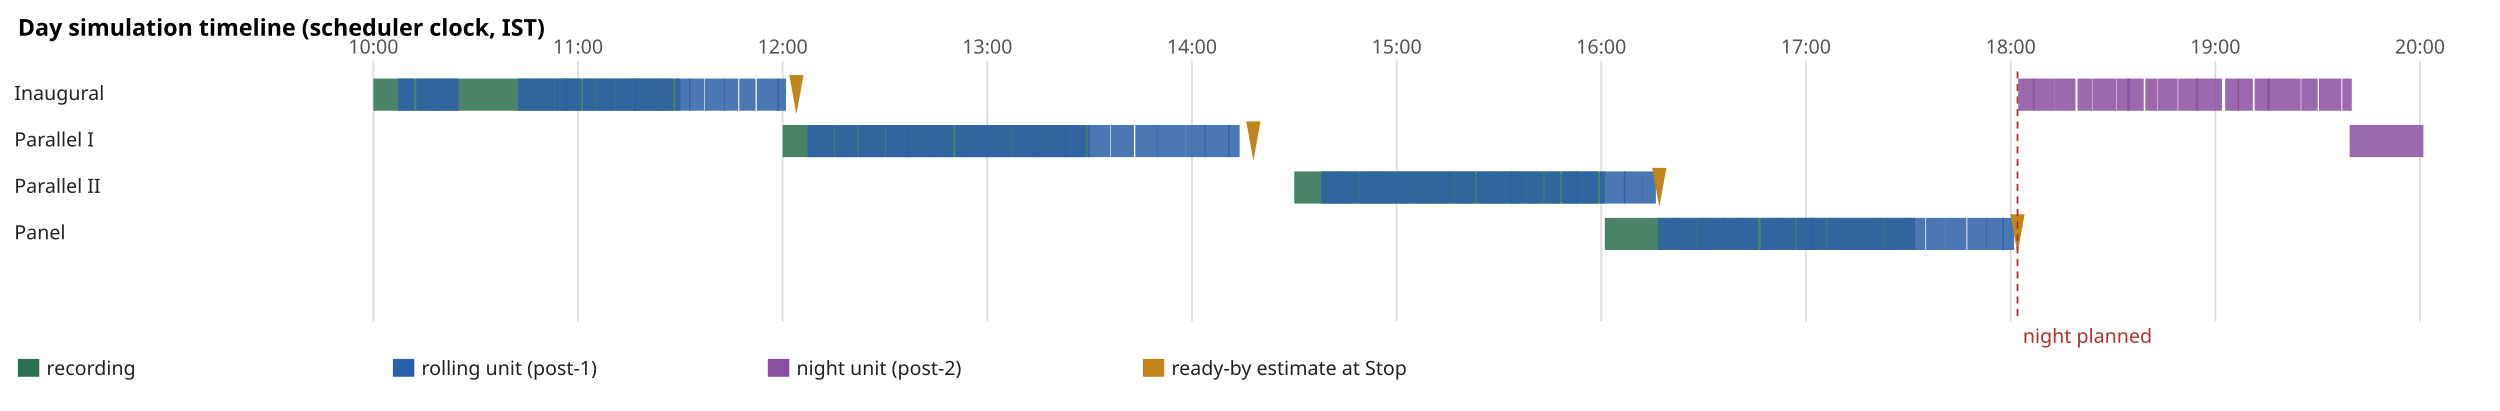
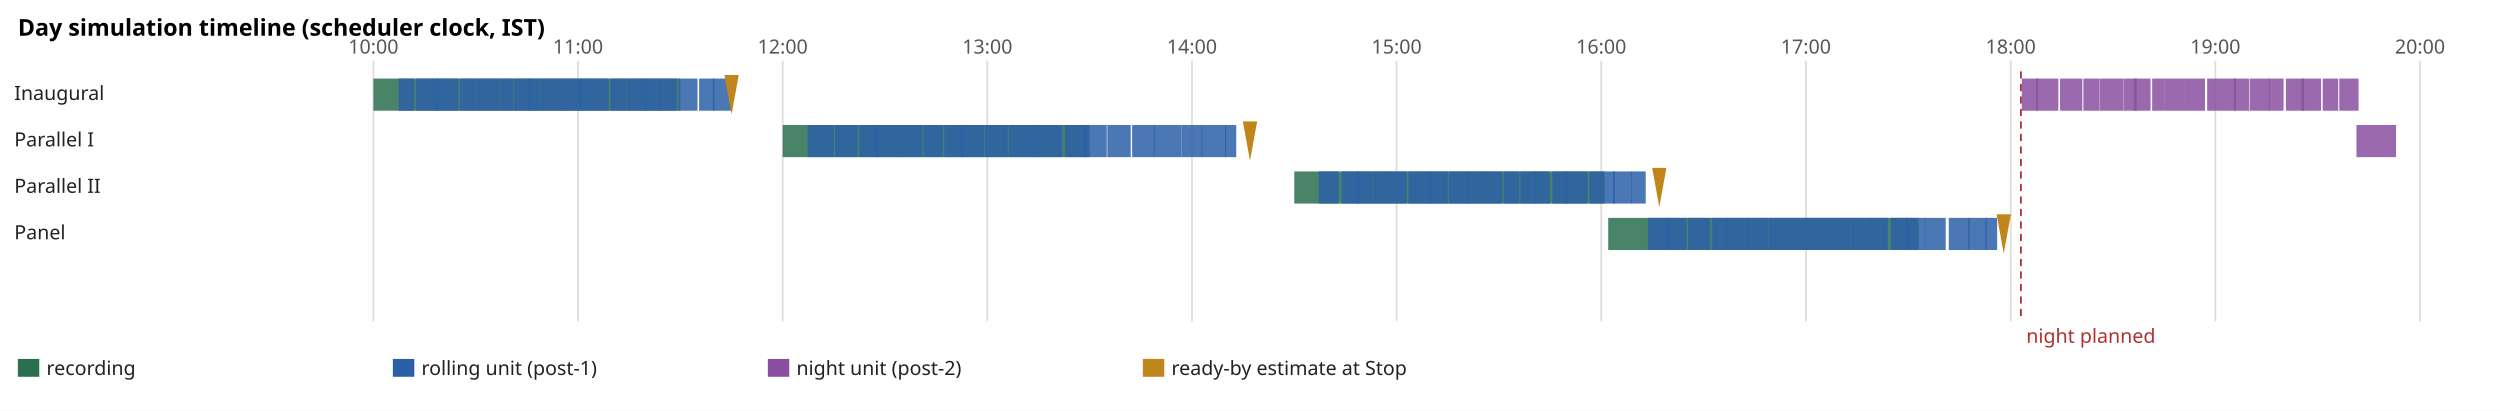
<svg xmlns="http://www.w3.org/2000/svg" width="1400" height="230" font-family="sans-serif" font-size="11">
  <rect width="1400" height="230" fill="#ffffff" />
  <text x="10" y="20" font-size="13" font-weight="bold">Day simulation timeline (scheduler clock, IST)</text>
  <line x1="209.1" y1="34" x2="209.1" y2="180" stroke="#dddddd" />
  <text x="209.1" y="30" text-anchor="middle" fill="#555555">10:00</text>
  <line x1="323.7" y1="34" x2="323.7" y2="180" stroke="#dddddd" />
  <text x="323.7" y="30" text-anchor="middle" fill="#555555">11:00</text>
  <line x1="438.3" y1="34" x2="438.3" y2="180" stroke="#dddddd" />
  <text x="438.3" y="30" text-anchor="middle" fill="#555555">12:00</text>
  <line x1="552.9" y1="34" x2="552.9" y2="180" stroke="#dddddd" />
  <text x="552.9" y="30" text-anchor="middle" fill="#555555">13:00</text>
  <line x1="667.5" y1="34" x2="667.5" y2="180" stroke="#dddddd" />
  <text x="667.5" y="30" text-anchor="middle" fill="#555555">14:00</text>
  <line x1="782.1" y1="34" x2="782.1" y2="180" stroke="#dddddd" />
  <text x="782.1" y="30" text-anchor="middle" fill="#555555">15:00</text>
  <line x1="896.7" y1="34" x2="896.7" y2="180" stroke="#dddddd" />
  <text x="896.7" y="30" text-anchor="middle" fill="#555555">16:00</text>
  <line x1="1011.3" y1="34" x2="1011.3" y2="180" stroke="#dddddd" />
  <text x="1011.3" y="30" text-anchor="middle" fill="#555555">17:00</text>
  <line x1="1126.0" y1="34" x2="1126.0" y2="180" stroke="#dddddd" />
  <text x="1126.0" y="30" text-anchor="middle" fill="#555555">18:00</text>
  <line x1="1240.6" y1="34" x2="1240.6" y2="180" stroke="#dddddd" />
  <text x="1240.6" y="30" text-anchor="middle" fill="#555555">19:00</text>
  <line x1="1355.2" y1="34" x2="1355.2" y2="180" stroke="#dddddd" />
  <text x="1355.2" y="30" text-anchor="middle" fill="#555555">20:00</text>
  <text x="8" y="56" fill="#222222">Inaugural</text>
  <rect x="209.1" y="44" width="171.9" height="18" fill="#2a6f4e" opacity="0.85" />
-   <rect x="222.9" y="44" width="9.1" height="18" fill="#2b5fa8" opacity="0.85" />
-   <rect x="233.1" y="44" width="12.3" height="18" fill="#2b5fa8" opacity="0.85" />
-   <rect x="245.3" y="44" width="11.5" height="18" fill="#2b5fa8" opacity="0.85" />
-   <rect x="290.0" y="44" width="7.0" height="18" fill="#2b5fa8" opacity="0.85" />
-   <rect x="297.1" y="44" width="13.2" height="18" fill="#2b5fa8" opacity="0.85" />
-   <rect x="310.5" y="44" width="7.5" height="18" fill="#2b5fa8" opacity="0.85" />
-   <rect x="316.3" y="44" width="9.3" height="18" fill="#2b5fa8" opacity="0.85" />
-   <rect x="326.5" y="44" width="6.7" height="18" fill="#2b5fa8" opacity="0.85" />
-   <rect x="333.5" y="44" width="11.3" height="18" fill="#2b5fa8" opacity="0.85" />
-   <rect x="345.0" y="44" width="11.2" height="18" fill="#2b5fa8" opacity="0.85" />
-   <rect x="354.9" y="44" width="14.6" height="18" fill="#2b5fa8" opacity="0.85" />
-   <rect x="369.3" y="44" width="7.9" height="18" fill="#2b5fa8" opacity="0.85" />
-   <rect x="378.2" y="44" width="8.5" height="18" fill="#2b5fa8" opacity="0.85" />
-   <rect x="385.9" y="44" width="8.5" height="18" fill="#2b5fa8" opacity="0.85" />
-   <rect x="394.7" y="44" width="11.2" height="18" fill="#2b5fa8" opacity="0.85" />
-   <rect x="405.5" y="44" width="7.9" height="18" fill="#2b5fa8" opacity="0.85" />
-   <rect x="414.0" y="44" width="9.1" height="18" fill="#2b5fa8" opacity="0.85" />
-   <rect x="423.8" y="44" width="12.6" height="18" fill="#2b5fa8" opacity="0.85" />
-   <rect x="435.2" y="44" width="5.0" height="18" fill="#2b5fa8" opacity="0.85" />
-   <rect x="1130.2" y="44" width="9.2" height="18" fill="#8a4fa0" opacity="0.85" />
-   <rect x="1138.4" y="44" width="12.3" height="18" fill="#8a4fa0" opacity="0.85" />
-   <rect x="1150.7" y="44" width="11.6" height="18" fill="#8a4fa0" opacity="0.85" />
-   <rect x="1163.4" y="44" width="8.4" height="18" fill="#8a4fa0" opacity="0.85" />
-   <rect x="1172.0" y="44" width="13.1" height="18" fill="#8a4fa0" opacity="0.85" />
-   <rect x="1185.3" y="44" width="7.5" height="18" fill="#8a4fa0" opacity="0.85" />
-   <rect x="1191.2" y="44" width="9.3" height="18" fill="#8a4fa0" opacity="0.85" />
-   <rect x="1201.4" y="44" width="6.7" height="18" fill="#8a4fa0" opacity="0.85" />
-   <rect x="1208.3" y="44" width="11.2" height="18" fill="#8a4fa0" opacity="0.85" />
-   <rect x="1219.8" y="44" width="11.2" height="18" fill="#8a4fa0" opacity="0.85" />
-   <rect x="1229.8" y="44" width="14.5" height="18" fill="#8a4fa0" opacity="0.85" />
-   <rect x="1246.1" y="44" width="7.8" height="18" fill="#8a4fa0" opacity="0.85" />
-   <rect x="1253.1" y="44" width="8.5" height="18" fill="#8a4fa0" opacity="0.85" />
-   <rect x="1262.6" y="44" width="8.5" height="18" fill="#8a4fa0" opacity="0.85" />
-   <rect x="1269.7" y="44" width="10.9" height="18" fill="#8a4fa0" opacity="0.85" />
-   <rect x="1280.4" y="44" width="8.0" height="18" fill="#8a4fa0" opacity="0.85" />
-   <rect x="1288.7" y="44" width="9.2" height="18" fill="#8a4fa0" opacity="0.85" />
-   <rect x="1298.6" y="44" width="12.6" height="18" fill="#8a4fa0" opacity="0.85" />
-   <rect x="1311.7" y="44" width="5.3" height="18" fill="#8a4fa0" opacity="0.85" />
-   <path d="M446.0,42 l4,-0 l-4,22 l-4,-22 z" fill="#c0861a" />
+   <rect x="223.2" y="44" width="8.8" height="18" fill="#2b5fa8" opacity="0.85" />
+   <rect x="232.9" y="44" width="12.5" height="18" fill="#2b5fa8" opacity="0.85" />
+   <rect x="244.4" y="44" width="12.4" height="18" fill="#2b5fa8" opacity="0.85" />
+   <rect x="257.5" y="44" width="8.9" height="18" fill="#2b5fa8" opacity="0.85" />
+   <rect x="266.6" y="44" width="13.2" height="18" fill="#2b5fa8" opacity="0.85" />
+   <rect x="280.0" y="44" width="7.4" height="18" fill="#2b5fa8" opacity="0.85" />
+   <rect x="287.7" y="44" width="9.3" height="18" fill="#2b5fa8" opacity="0.85" />
+   <rect x="296.0" y="44" width="6.7" height="18" fill="#2b5fa8" opacity="0.85" />
+   <rect x="302.7" y="44" width="11.5" height="18" fill="#2b5fa8" opacity="0.85" />
+   <rect x="314.1" y="44" width="11.5" height="18" fill="#2b5fa8" opacity="0.85" />
+   <rect x="324.9" y="44" width="16.0" height="18" fill="#2b5fa8" opacity="0.85" />
+   <rect x="341.8" y="44" width="8.7" height="18" fill="#2b5fa8" opacity="0.85" />
+   <rect x="350.7" y="44" width="11.2" height="18" fill="#2b5fa8" opacity="0.85" />
+   <rect x="361.3" y="44" width="8.2" height="18" fill="#2b5fa8" opacity="0.85" />
+   <rect x="369.0" y="44" width="10.1" height="18" fill="#2b5fa8" opacity="0.85" />
+   <rect x="379.9" y="44" width="10.7" height="18" fill="#2b5fa8" opacity="0.85" />
+   <rect x="391.5" y="44" width="8.6" height="18" fill="#2b5fa8" opacity="0.85" />
+   <rect x="399.2" y="44" width="10.4" height="18" fill="#2b5fa8" opacity="0.85" />
+   <rect x="1132.2" y="44" width="9.0" height="18" fill="#8a4fa0" opacity="0.85" />
+   <rect x="1140.2" y="44" width="12.5" height="18" fill="#8a4fa0" opacity="0.85" />
+   <rect x="1153.6" y="44" width="12.5" height="18" fill="#8a4fa0" opacity="0.85" />
+   <rect x="1166.7" y="44" width="9.0" height="18" fill="#8a4fa0" opacity="0.85" />
+   <rect x="1175.8" y="44" width="13.2" height="18" fill="#8a4fa0" opacity="0.85" />
+   <rect x="1189.1" y="44" width="7.5" height="18" fill="#8a4fa0" opacity="0.85" />
+   <rect x="1195.0" y="44" width="9.3" height="18" fill="#8a4fa0" opacity="0.85" />
+   <rect x="1205.2" y="44" width="6.7" height="18" fill="#8a4fa0" opacity="0.85" />
+   <rect x="1211.9" y="44" width="11.5" height="18" fill="#8a4fa0" opacity="0.85" />
+   <rect x="1223.2" y="44" width="11.6" height="18" fill="#8a4fa0" opacity="0.85" />
+   <rect x="1236.0" y="44" width="16.1" height="18" fill="#8a4fa0" opacity="0.85" />
+   <rect x="1250.9" y="44" width="8.7" height="18" fill="#8a4fa0" opacity="0.85" />
+   <rect x="1259.9" y="44" width="11.2" height="18" fill="#8a4fa0" opacity="0.85" />
+   <rect x="1270.5" y="44" width="8.3" height="18" fill="#8a4fa0" opacity="0.85" />
+   <rect x="1280.1" y="44" width="10.2" height="18" fill="#8a4fa0" opacity="0.85" />
+   <rect x="1288.9" y="44" width="10.9" height="18" fill="#8a4fa0" opacity="0.85" />
+   <rect x="1300.7" y="44" width="8.7" height="18" fill="#8a4fa0" opacity="0.85" />
+   <rect x="1310.0" y="44" width="10.8" height="18" fill="#8a4fa0" opacity="0.85" />
+   <path d="M409.7,42 l4,-0 l-4,22 l-4,-22 z" fill="#c0861a" />
  <text x="8" y="82" fill="#222222">Parallel I</text>
  <rect x="438.3" y="70" width="171.9" height="18" fill="#2a6f4e" opacity="0.85" />
  <rect x="452.2" y="70" width="14.8" height="18" fill="#2b5fa8" opacity="0.85" />
-   <rect x="467.5" y="70" width="12.8" height="18" fill="#2b5fa8" opacity="0.85" />
-   <rect x="480.9" y="70" width="14.7" height="18" fill="#2b5fa8" opacity="0.85" />
-   <rect x="496.0" y="70" width="13.0" height="18" fill="#2b5fa8" opacity="0.85" />
-   <rect x="508.0" y="70" width="14.3" height="18" fill="#2b5fa8" opacity="0.85" />
-   <rect x="522.0" y="70" width="11.9" height="18" fill="#2b5fa8" opacity="0.85" />
-   <rect x="535.0" y="70" width="16.0" height="18" fill="#2b5fa8" opacity="0.85" />
-   <rect x="551.0" y="70" width="15.3" height="18" fill="#2b5fa8" opacity="0.85" />
-   <rect x="566.5" y="70" width="15.1" height="18" fill="#2b5fa8" opacity="0.85" />
-   <rect x="580.7" y="70" width="16.1" height="18" fill="#2b5fa8" opacity="0.85" />
-   <rect x="596.1" y="70" width="12.2" height="18" fill="#2b5fa8" opacity="0.85" />
-   <rect x="609.0" y="70" width="12.7" height="18" fill="#2b5fa8" opacity="0.85" />
-   <rect x="622.0" y="70" width="13.0" height="18" fill="#2b5fa8" opacity="0.85" />
-   <rect x="635.8" y="70" width="12.6" height="18" fill="#2b5fa8" opacity="0.85" />
-   <rect x="648.0" y="70" width="15.7" height="18" fill="#2b5fa8" opacity="0.85" />
-   <rect x="663.7" y="70" width="11.5" height="18" fill="#2b5fa8" opacity="0.85" />
-   <rect x="674.6" y="70" width="14.0" height="18" fill="#2b5fa8" opacity="0.85" />
-   <rect x="687.8" y="70" width="6.4" height="18" fill="#2b5fa8" opacity="0.85" />
-   <rect x="1315.8" y="70" width="22.2" height="18" fill="#8a4fa0" opacity="0.85" />
-   <rect x="1337.9" y="70" width="19.2" height="18" fill="#8a4fa0" opacity="0.85" />
-   <path d="M701.9,68 l4,-0 l-4,22 l-4,-22 z" fill="#c0861a" />
+   <rect x="467.6" y="70" width="12.7" height="18" fill="#2b5fa8" opacity="0.85" />
+   <rect x="481.2" y="70" width="10.6" height="18" fill="#2b5fa8" opacity="0.85" />
+   <rect x="490.3" y="70" width="12.9" height="18" fill="#2b5fa8" opacity="0.85" />
+   <rect x="503.0" y="70" width="13.6" height="18" fill="#2b5fa8" opacity="0.85" />
+   <rect x="517.2" y="70" width="10.9" height="18" fill="#2b5fa8" opacity="0.85" />
+   <rect x="528.8" y="70" width="10.7" height="18" fill="#2b5fa8" opacity="0.85" />
+   <rect x="538.4" y="70" width="12.6" height="18" fill="#2b5fa8" opacity="0.85" />
+   <rect x="551.4" y="70" width="13.0" height="18" fill="#2b5fa8" opacity="0.85" />
+   <rect x="564.8" y="70" width="14.8" height="18" fill="#2b5fa8" opacity="0.85" />
+   <rect x="578.9" y="70" width="16.0" height="18" fill="#2b5fa8" opacity="0.85" />
+   <rect x="596.3" y="70" width="12.0" height="18" fill="#2b5fa8" opacity="0.85" />
+   <rect x="607.1" y="70" width="12.7" height="18" fill="#2b5fa8" opacity="0.85" />
+   <rect x="620.1" y="70" width="13.1" height="18" fill="#2b5fa8" opacity="0.85" />
+   <rect x="634.0" y="70" width="12.6" height="18" fill="#2b5fa8" opacity="0.85" />
+   <rect x="646.1" y="70" width="15.7" height="18" fill="#2b5fa8" opacity="0.85" />
+   <rect x="661.9" y="70" width="11.4" height="18" fill="#2b5fa8" opacity="0.85" />
+   <rect x="672.8" y="70" width="13.9" height="18" fill="#2b5fa8" opacity="0.85" />
+   <rect x="686.0" y="70" width="6.3" height="18" fill="#2b5fa8" opacity="0.85" />
+   <rect x="1319.6" y="70" width="22.2" height="18" fill="#8a4fa0" opacity="0.85" />
+   <path d="M700.0,68 l4,-0 l-4,22 l-4,-22 z" fill="#c0861a" />
  <text x="8" y="108" fill="#222222">Parallel II</text>
  <rect x="724.8" y="96" width="173.8" height="18" fill="#2a6f4e" opacity="0.85" />
-   <rect x="739.9" y="96" width="11.7" height="18" fill="#2b5fa8" opacity="0.85" />
-   <rect x="750.9" y="96" width="10.2" height="18" fill="#2b5fa8" opacity="0.85" />
-   <rect x="761.3" y="96" width="9.4" height="18" fill="#2b5fa8" opacity="0.85" />
-   <rect x="770.5" y="96" width="9.7" height="18" fill="#2b5fa8" opacity="0.85" />
-   <rect x="780.0" y="96" width="9.8" height="18" fill="#2b5fa8" opacity="0.85" />
-   <rect x="789.9" y="96" width="13.3" height="18" fill="#2b5fa8" opacity="0.85" />
-   <rect x="803.2" y="96" width="11.4" height="18" fill="#2b5fa8" opacity="0.85" />
-   <rect x="814.8" y="96" width="11.3" height="18" fill="#2b5fa8" opacity="0.85" />
-   <rect x="826.8" y="96" width="10.7" height="18" fill="#2b5fa8" opacity="0.85" />
-   <rect x="836.9" y="96" width="10.2" height="18" fill="#2b5fa8" opacity="0.85" />
-   <rect x="846.0" y="96" width="8.7" height="18" fill="#2b5fa8" opacity="0.85" />
-   <rect x="854.8" y="96" width="9.5" height="18" fill="#2b5fa8" opacity="0.85" />
-   <rect x="864.9" y="96" width="8.9" height="18" fill="#2b5fa8" opacity="0.85" />
-   <rect x="874.7" y="96" width="8.7" height="18" fill="#2b5fa8" opacity="0.85" />
-   <rect x="882.2" y="96" width="12.6" height="18" fill="#2b5fa8" opacity="0.85" />
-   <rect x="896.0" y="96" width="14.1" height="18" fill="#2b5fa8" opacity="0.85" />
-   <rect x="909.3" y="96" width="10.4" height="18" fill="#2b5fa8" opacity="0.85" />
-   <rect x="919.5" y="96" width="7.8" height="18" fill="#2b5fa8" opacity="0.85" />
+   <rect x="738.5" y="96" width="11.2" height="18" fill="#2b5fa8" opacity="0.85" />
+   <rect x="751.3" y="96" width="9.8" height="18" fill="#2b5fa8" opacity="0.85" />
+   <rect x="759.7" y="96" width="9.1" height="18" fill="#2b5fa8" opacity="0.85" />
+   <rect x="769.0" y="96" width="9.3" height="18" fill="#2b5fa8" opacity="0.85" />
+   <rect x="778.0" y="96" width="9.8" height="18" fill="#2b5fa8" opacity="0.85" />
+   <rect x="788.7" y="96" width="12.5" height="18" fill="#2b5fa8" opacity="0.85" />
+   <rect x="800.5" y="96" width="10.3" height="18" fill="#2b5fa8" opacity="0.85" />
+   <rect x="811.3" y="96" width="10.9" height="18" fill="#2b5fa8" opacity="0.85" />
+   <rect x="821.6" y="96" width="10.2" height="18" fill="#2b5fa8" opacity="0.85" />
+   <rect x="831.6" y="96" width="9.7" height="18" fill="#2b5fa8" opacity="0.85" />
+   <rect x="842.0" y="96" width="8.9" height="18" fill="#2b5fa8" opacity="0.85" />
+   <rect x="851.4" y="96" width="9.0" height="18" fill="#2b5fa8" opacity="0.85" />
+   <rect x="859.6" y="96" width="8.4" height="18" fill="#2b5fa8" opacity="0.85" />
+   <rect x="869.3" y="96" width="8.4" height="18" fill="#2b5fa8" opacity="0.85" />
+   <rect x="876.5" y="96" width="12.6" height="18" fill="#2b5fa8" opacity="0.85" />
+   <rect x="890.1" y="96" width="14.2" height="18" fill="#2b5fa8" opacity="0.85" />
+   <rect x="903.3" y="96" width="10.6" height="18" fill="#2b5fa8" opacity="0.85" />
+   <rect x="913.5" y="96" width="8.1" height="18" fill="#2b5fa8" opacity="0.85" />
  <path d="M929.2,94 l4,-0 l-4,22 l-4,-22 z" fill="#c0861a" />
  <text x="8" y="134" fill="#222222">Panel</text>
-   <rect x="898.7" y="122" width="173.8" height="18" fill="#2a6f4e" opacity="0.85" />
-   <rect x="928.3" y="122" width="12.4" height="18" fill="#2b5fa8" opacity="0.85" />
-   <rect x="940.2" y="122" width="10.0" height="18" fill="#2b5fa8" opacity="0.85" />
-   <rect x="950.4" y="122" width="15.1" height="18" fill="#2b5fa8" opacity="0.85" />
-   <rect x="965.0" y="122" width="8.1" height="18" fill="#2b5fa8" opacity="0.85" />
-   <rect x="972.7" y="122" width="11.9" height="18" fill="#2b5fa8" opacity="0.85" />
-   <rect x="986.0" y="122" width="10.0" height="18" fill="#2b5fa8" opacity="0.85" />
-   <rect x="995.4" y="122" width="10.2" height="18" fill="#2b5fa8" opacity="0.85" />
-   <rect x="1006.2" y="122" width="8.9" height="18" fill="#2b5fa8" opacity="0.85" />
-   <rect x="1013.5" y="122" width="9.3" height="18" fill="#2b5fa8" opacity="0.85" />
-   <rect x="1023.3" y="122" width="9.1" height="18" fill="#2b5fa8" opacity="0.85" />
-   <rect x="1032.2" y="122" width="11.6" height="18" fill="#2b5fa8" opacity="0.85" />
-   <rect x="1043.9" y="122" width="11.4" height="18" fill="#2b5fa8" opacity="0.85" />
-   <rect x="1055.5" y="122" width="13.2" height="18" fill="#2b5fa8" opacity="0.85" />
-   <rect x="1068.5" y="122" width="9.7" height="18" fill="#2b5fa8" opacity="0.85" />
-   <rect x="1078.6" y="122" width="11.1" height="18" fill="#2b5fa8" opacity="0.85" />
-   <rect x="1089.7" y="122" width="11.5" height="18" fill="#2b5fa8" opacity="0.85" />
-   <rect x="1101.7" y="122" width="10.9" height="18" fill="#2b5fa8" opacity="0.85" />
-   <rect x="1112.2" y="122" width="10.0" height="18" fill="#2b5fa8" opacity="0.85" />
-   <rect x="1121.3" y="122" width="6.6" height="18" fill="#2b5fa8" opacity="0.85" />
-   <path d="M1129.8,120 l4,-0 l-4,22 l-4,-22 z" fill="#c0861a" />
-   <line x1="1129.8" y1="40" x2="1129.8" y2="180" stroke="#b03030" stroke-dasharray="4 3" />
-   <text x="1132.8" y="192" fill="#b03030">night planned</text>
+   <rect x="900.6" y="122" width="173.8" height="18" fill="#2a6f4e" opacity="0.85" />
+   <rect x="922.8" y="122" width="12.1" height="18" fill="#2b5fa8" opacity="0.85" />
+   <rect x="933.7" y="122" width="10.8" height="18" fill="#2b5fa8" opacity="0.85" />
+   <rect x="945.3" y="122" width="12.5" height="18" fill="#2b5fa8" opacity="0.85" />
+   <rect x="958.8" y="122" width="8.6" height="18" fill="#2b5fa8" opacity="0.85" />
+   <rect x="967.0" y="122" width="11.9" height="18" fill="#2b5fa8" opacity="0.85" />
+   <rect x="978.3" y="122" width="12.0" height="18" fill="#2b5fa8" opacity="0.85" />
+   <rect x="990.5" y="122" width="9.4" height="18" fill="#2b5fa8" opacity="0.85" />
+   <rect x="999.8" y="122" width="11.5" height="18" fill="#2b5fa8" opacity="0.85" />
+   <rect x="1011.2" y="122" width="11.6" height="18" fill="#2b5fa8" opacity="0.85" />
+   <rect x="1022.7" y="122" width="13.5" height="18" fill="#2b5fa8" opacity="0.85" />
+   <rect x="1036.3" y="122" width="11.3" height="18" fill="#2b5fa8" opacity="0.85" />
+   <rect x="1047.0" y="122" width="10.2" height="18" fill="#2b5fa8" opacity="0.85" />
+   <rect x="1058.8" y="122" width="9.9" height="18" fill="#2b5fa8" opacity="0.85" />
+   <rect x="1067.3" y="122" width="11.0" height="18" fill="#2b5fa8" opacity="0.85" />
+   <rect x="1077.9" y="122" width="11.7" height="18" fill="#2b5fa8" opacity="0.85" />
+   <rect x="1091.3" y="122" width="11.7" height="18" fill="#2b5fa8" opacity="0.85" />
+   <rect x="1102.2" y="122" width="10.4" height="18" fill="#2b5fa8" opacity="0.85" />
+   <rect x="1111.8" y="122" width="6.6" height="18" fill="#2b5fa8" opacity="0.85" />
+   <path d="M1122.1,120 l4,-0 l-4,22 l-4,-22 z" fill="#c0861a" />
+   <line x1="1131.7" y1="40" x2="1131.7" y2="180" stroke="#b03030" stroke-dasharray="4 3" />
+   <text x="1134.7" y="192" fill="#b03030">night planned</text>
  <rect x="10" y="201" width="12" height="10" fill="#2a6f4e" />
  <text x="26" y="210" fill="#222222">recording</text>
  <rect x="220" y="201" width="12" height="10" fill="#2b5fa8" />
  <text x="236" y="210" fill="#222222">rolling unit (post-1)</text>
  <rect x="430" y="201" width="12" height="10" fill="#8a4fa0" />
  <text x="446" y="210" fill="#222222">night unit (post-2)</text>
  <rect x="640" y="201" width="12" height="10" fill="#c0861a" />
  <text x="656" y="210" fill="#222222">ready-by estimate at Stop</text>
</svg>
